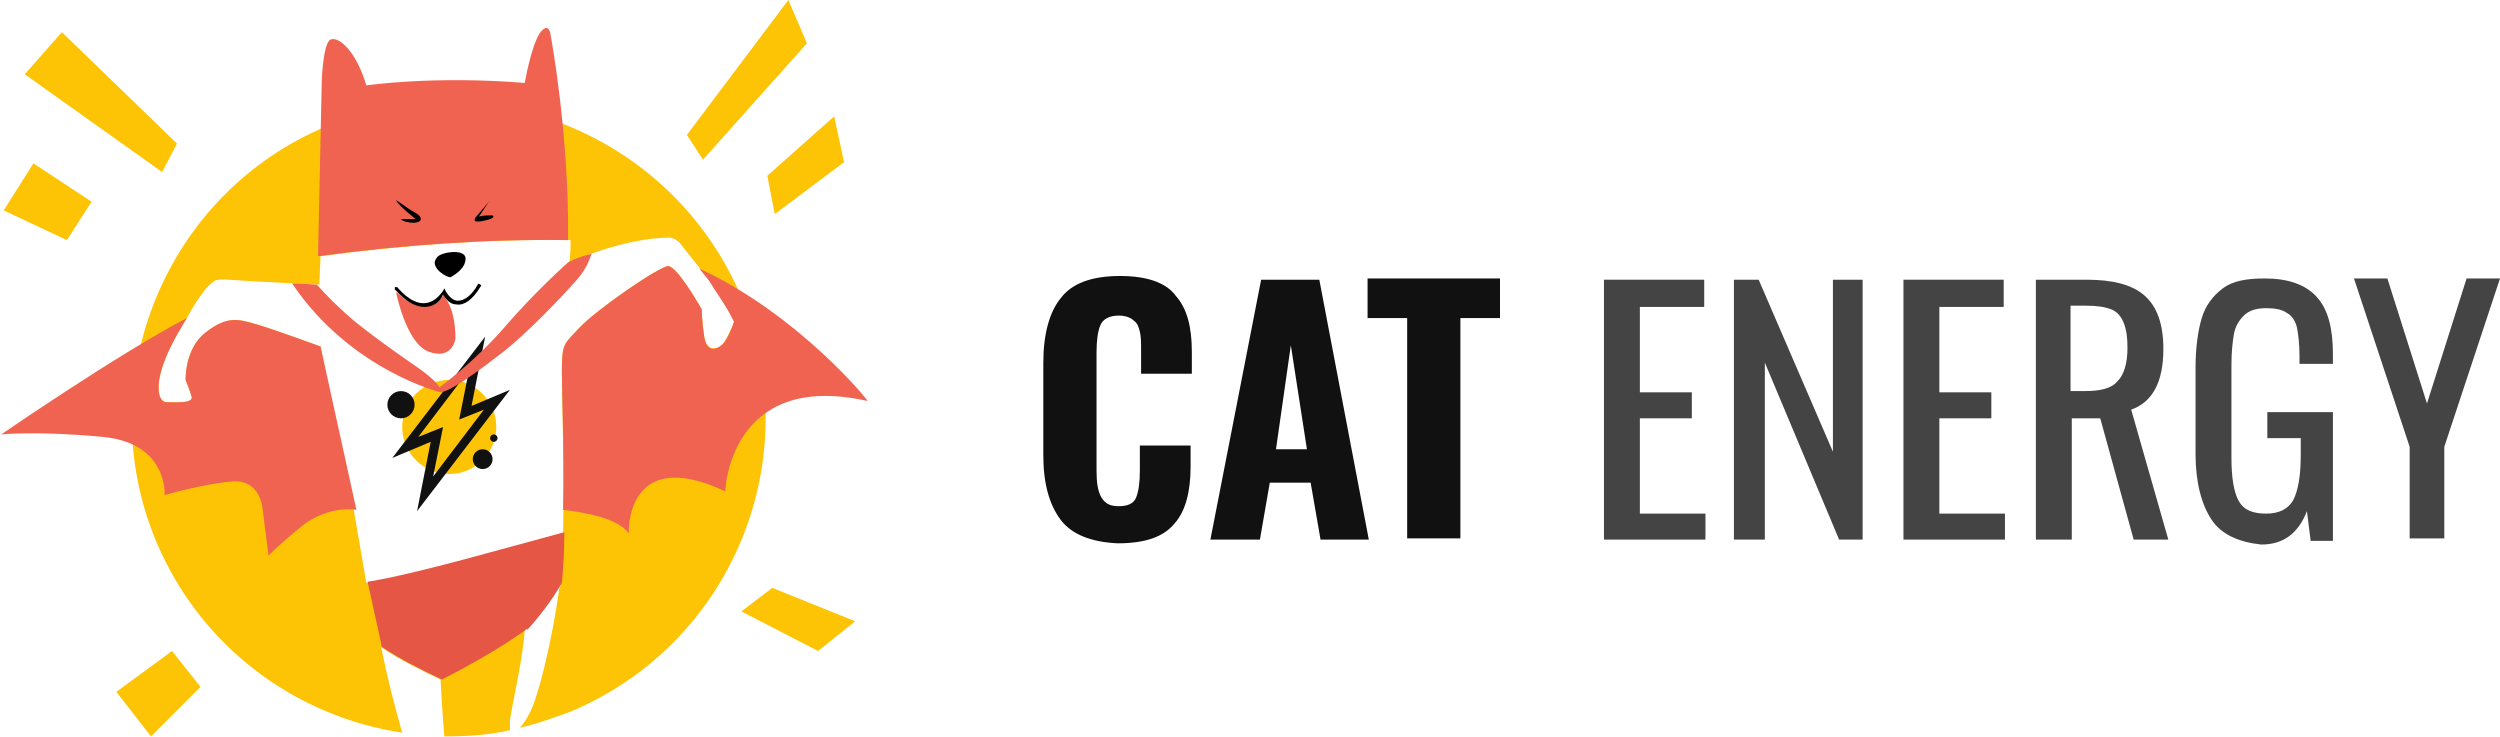
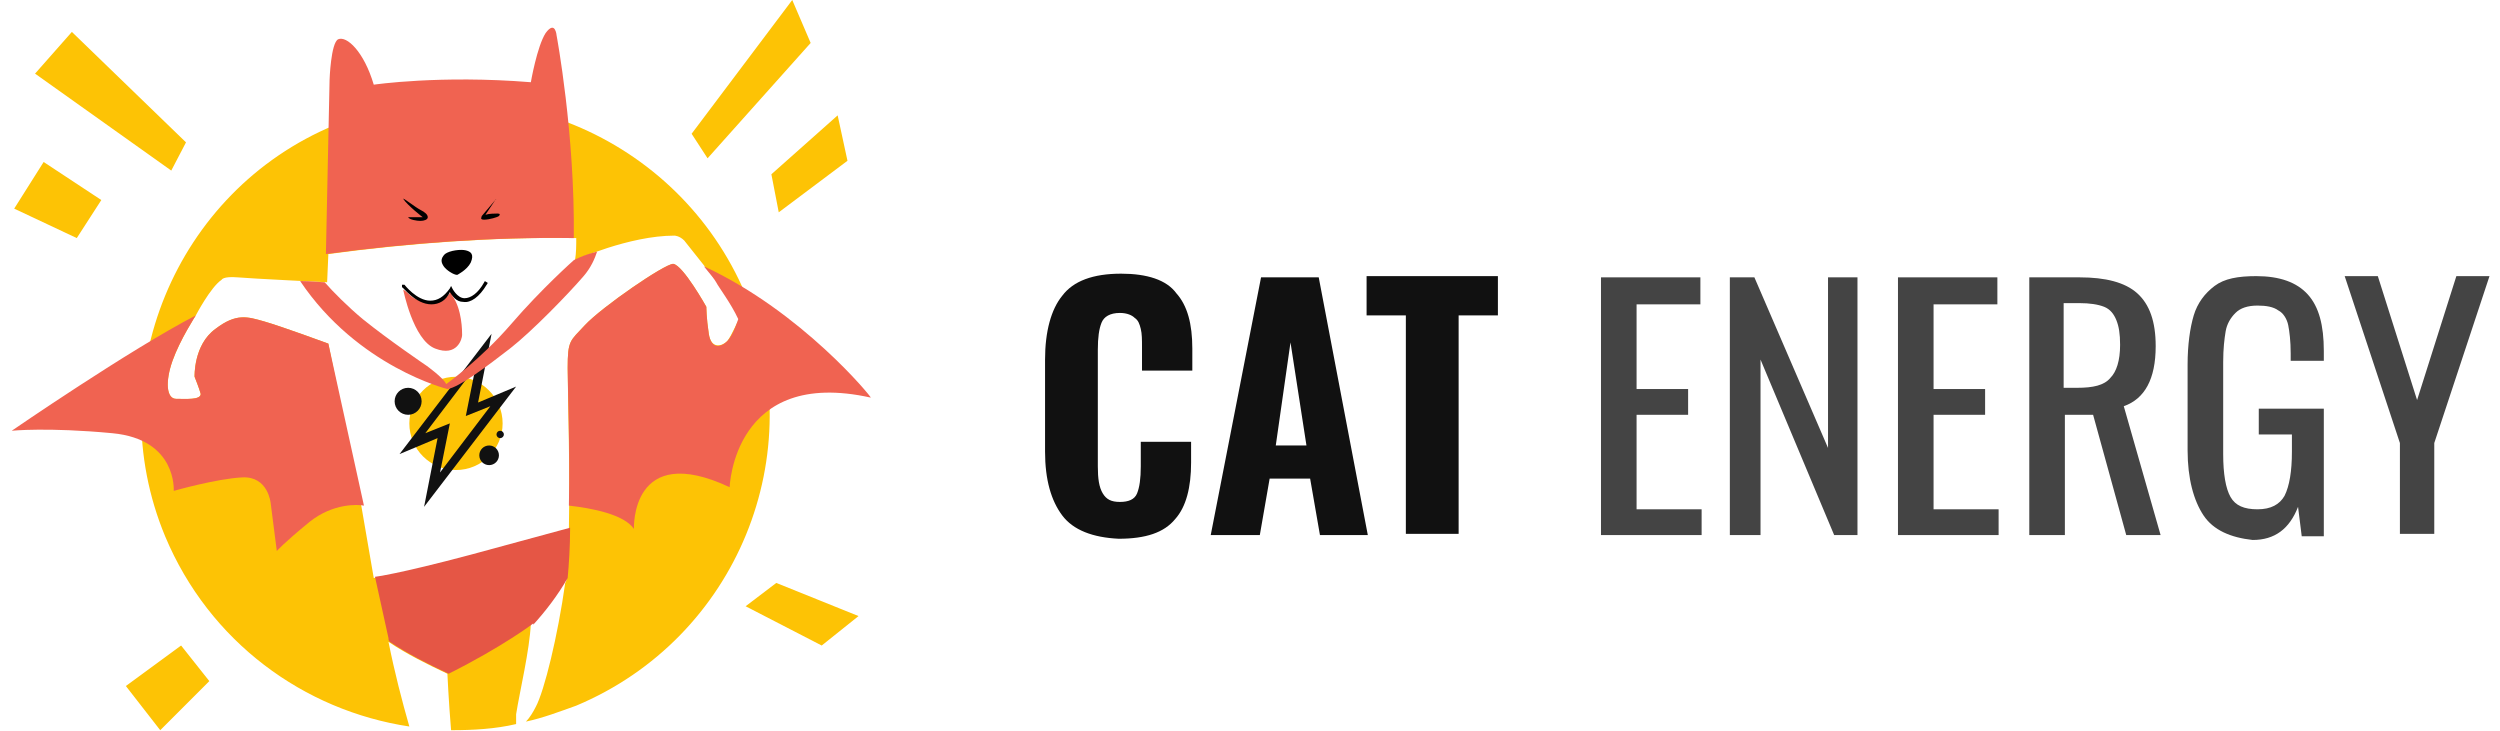
- <svg xmlns="http://www.w3.org/2000/svg" version="1.1" id="Layer_1" x="0px" y="0px" viewBox="0 0 202 59.5" style="enable-background:new 0 0 202 59.5;" xml:space="preserve">
+ <svg xmlns="http://www.w3.org/2000/svg" version="1.1" id="Layer_1" x="0px" y="0px" viewBox="0 0 202 59.5" width="202" height="59" style="enable-background:new 0 0 202 59.5;" xml:space="preserve">
  <style type="text/css">
	.st0{fill:#FDC305;}
	.st1{fill:#F06351;}
	.st2{fill:#E55645;}
	.st3{fill:#111111;}
	.st4{fill:#444444;}
</style>
  <path class="st0" d="M59.9,24c-5.5-13-20.5-19.2-33.5-13.8S7.2,30.7,12.6,43.7c3.6,8.6,11.3,14.2,19.9,15.5  c-0.6-2.1-1.2-4.4-1.7-6.9c1.5,1,3.1,1.8,4.8,2.6c0,0,0,0,0,0c0,0,0.1,2.2,0.3,4.6c1.8,0,3.6-0.1,5.3-0.5c0-0.2,0-0.4,0-0.8  c0.3-1.9,1.1-5.2,1.2-7.4c1.1-1.1,2.1-2.3,2.9-3.7c0,0,0,0,0,0c0,0.1,0,0.3-0.1,0.4c-0.6,4.3-1.7,8.8-2.4,10.1  c-0.2,0.4-0.5,0.9-0.8,1.2c1.4-0.3,2.7-0.8,4.1-1.3C59.2,52,65.3,37,59.9,24z M58.4,27.8c-0.4,0.4-1.3,0.7-1.5-0.6S56.7,25,56.7,25  s-1.9-3.4-2.7-3.5c-0.7,0-5.8,3.5-7.2,5c-1.2,1.3-1.4,1.2-1.4,3.5c0,1.7,0.2,8.2,0.1,13.1v0v0c0,0-2.2,0.6-8.1,2.2  c-6,1.6-7.8,1.8-7.8,1.8l-1-5.8c0,0,0,0,0,0c0,0,0,0,0,0c0,0,0,0,0,0c0,0,0,0,0,0c0,0,0,0,0,0c0,0,0,0,0,0L25.9,28  c0,0-3.8-1.4-5.2-1.8c-1.4-0.4-2.3-0.7-4,0.6c-1.8,1.3-1.7,3.9-1.7,3.9s0.4,1,0.5,1.4c0,0.5-1.2,0.4-2,0.4s-0.9-1.4-0.3-3.1  c0.6-1.7,1.9-3.7,1.9-3.7s1.2-2.3,2.1-2.9c0,0,0.1-0.3,1.3-0.2c1.1,0.1,7.3,0.4,7.3,0.4l0.1-2.3c6.7-0.9,13.5-1.4,20.2-1.3  c0,0.6,0,1.2-0.1,1.8c0,0,4.4-2,8.1-2c0,0,0.4,0,0.8,0.4c0.3,0.4,2.4,3,2.7,3.4c0.2,0.4,1.2,1.7,1.8,3C59.3,26,58.8,27.3,58.4,27.8z  " />
  <path class="st1" d="M56.5,21.7c0.5,0.6,0.9,1.1,1,1.3c0.2,0.4,1.2,1.7,1.8,3c0,0-0.4,1.3-0.9,1.8s-1.3,0.7-1.5-0.6S56.7,25,56.7,25  s-1.9-3.4-2.7-3.5c-0.7,0-5.8,3.5-7.2,5c-1.2,1.3-1.4,1.2-1.4,3.5c0,1.5,0.2,6.6,0.1,11.2c1.8,0.2,4.5,0.7,5.3,1.9  c0,0-0.3-7.2,7.8-3.4c0,0,0.3-9.8,11.5-7.3C70.2,32.4,64.5,25.4,56.5,21.7z" />
  <path class="st1" d="M45.9,19.4c0.1-8.5-1.4-16.5-1.4-16.5s-0.1-1.3-0.9-0.2c-0.7,1.1-1.2,4-1.2,4C35,6.1,29.6,6.9,29.6,6.9  c-0.8-2.7-2.2-4-2.9-3.7C26.1,3.5,26,6.5,26,6.5l-0.3,14.2C32.4,19.8,39.2,19.3,45.9,19.4z" />
  <path class="st2" d="M45.4,47.1c0.1-1.1,0.2-2.5,0.2-4.1c0,0-2.2,0.6-8.1,2.2c-6,1.6-7.8,1.8-7.8,1.8l1.1,5c0,0.1,0,0.2,0.1,0.3  c1.5,1,3.1,1.8,4.8,2.6c4.4-2.2,6.9-4.1,6.9-4.1c0,0,0,0,0,0.1C43.6,49.8,44.6,48.5,45.4,47.1z" />
  <path d="M32,16.2c0-0.1,1,0.7,1.4,0.9c0.4,0.2,0.6,0.4,0.6,0.6c0,0.2-0.3,0.3-0.6,0.3s-0.9-0.1-1-0.3c0,0,0.6,0,0.9,0h0.3  C33.7,17.8,32.3,16.7,32,16.2z" />
  <path d="M39.5,16.3c0,0-1.1,1.3-1.1,1.3c0,0.1-0.2,0.3,0.2,0.3c0.4,0,1.1-0.2,1.2-0.3c0.1-0.1,0.1-0.2-0.1-0.2c-0.2,0-0.7,0-1,0.1  L39.5,16.3C39.6,16.3,39.6,16.2,39.5,16.3z" />
  <path d="M36.4,22.4c0,0,0.8-0.4,1.1-1c0.3-0.7,0-0.9-0.4-1s-1.3,0-1.7,0.3c-0.4,0.4-0.3,0.7-0.1,1C35.5,22,36.1,22.4,36.4,22.4z" />
  <path class="st1" d="M35.9,23.7c0,0-0.2,0.4-0.5,0.6c-0.2,0.2-0.6,0.4-1,0.4c-0.6,0-1.1-0.2-1.5-0.4c-0.2-0.1-0.4-0.3-0.5-0.4  c-0.2-0.2-0.4-0.3-0.4-0.3s0.8,4.1,2.6,4.8c1.8,0.7,2.2-0.8,2.2-1.1c0-0.3,0-2.1-0.8-3.2C36.1,23.6,36,23.8,35.9,23.7z" />
  <g>
    <path d="M34.3,24.8C34.3,24.8,34.3,24.8,34.3,24.8c-1.3,0-2.3-1.4-2.4-1.4c0-0.1,0-0.2,0-0.2c0.1,0,0.2,0,0.2,0c0,0,1,1.3,2.1,1.3   c0,0,0,0,0,0c0.6,0,1.1-0.3,1.6-1l0.1-0.2l0.1,0.2c0,0,0.4,0.8,1,0.8c0.5,0,1.1-0.4,1.6-1.3c0-0.1,0.1-0.1,0.2,0   c0.1,0,0.1,0.1,0,0.2c-0.6,1-1.3,1.5-1.9,1.4c-0.6,0-0.9-0.5-1.1-0.8C35.5,24.5,34.9,24.8,34.3,24.8z" />
  </g>
  <circle class="st0" cx="36.3" cy="34.5" r="3.8" />
  <path class="st3" d="M41.2,31.5l-3.1,1.3l1.1-5.6l-7.5,9.8l3.1-1.3l-1.1,5.6L41.2,31.5z M33.8,35.3l4.1-5.4l-0.8,4l2-0.8L35,38.5  l0.8-4L33.8,35.3z" />
  <circle class="st3" cx="32.4" cy="32.7" r="1.1" />
  <circle class="st3" cx="39" cy="37.1" r="0.8" />
  <circle class="st3" cx="39.9" cy="35.4" r="0.3" />
  <path class="st1" d="M45.9,21.2c0,0-2.6,2.3-5.1,5.2s-5.3,4.9-5.3,4.9c-0.2-0.5-1.6-1.5-1.6-1.5s-3.1-2.1-5.2-3.8  c-1.2-1-2.4-2.2-3.1-3c-0.3,0-1.1-0.1-2-0.1c4.7,7,12,8.8,12,8.8c0.9-0.1,3.3-1.9,5.1-3.3c1.8-1.4,4.8-4.5,6-5.9  c0.6-0.7,0.9-1.4,1.1-2C46.6,20.8,45.9,21.2,45.9,21.2z" />
  <polygon class="st0" points="65.2,3.5 56.8,12.9 55.5,10.9 63.7,0 " />
  <polygon class="st0" points="62.6,17.3 68.2,13.1 67.4,9.4 62,14.2 " />
  <polygon class="st0" points="59.9,49.4 66.1,52.6 69.1,50.2 62.4,47.5 " />
  <polygon class="st0" points="2,6 5,2.6 14.3,11.6 13.1,13.9 " />
  <polygon class="st0" points="7.4,16.3 2.7,13.2 0.3,17 5.4,19.4 " />
  <polygon class="st0" points="13.9,52.6 9.4,55.9 12.2,59.5 16.2,55.5 " />
  <path class="st1" d="M25.9,28c0,0-3.8-1.4-5.2-1.8c-1.4-0.4-2.3-0.7-4,0.6c-1.8,1.3-1.7,3.9-1.7,3.9s0.4,1,0.5,1.4  c0,0.5-1.2,0.4-2,0.4s-0.9-1.4-0.3-3.1c0.6-1.7,1.9-3.7,1.9-3.7c-5.4,2.8-15,9.4-15,9.4s2.9-0.3,8.2,0.2c5.3,0.5,5,4.7,5,4.7  s3.5-1,5.6-1.1c2.1-0.1,2.3,2.1,2.3,2.1l0.5,3.9c0,0,0.5-0.6,2.7-2.4c1.9-1.5,3.9-1.4,4.4-1.3l0,0L25.9,28z" />
  <g>
    <path class="st3" d="M85.7,42c-0.9-1.2-1.4-2.9-1.4-5.2v-7.5c0-2.3,0.5-4.1,1.4-5.2c0.9-1.2,2.5-1.8,4.8-1.8c2.1,0,3.7,0.5,4.5,1.6   c0.9,1,1.3,2.5,1.3,4.5v1.8h-4.1v-1.9c0-0.6,0-1.1-0.1-1.5c-0.1-0.4-0.2-0.7-0.5-0.9c-0.2-0.2-0.6-0.4-1.2-0.4   c-0.8,0-1.3,0.3-1.5,0.8c-0.2,0.5-0.3,1.2-0.3,2.2v9.5c0,1,0.1,1.7,0.4,2.2c0.3,0.5,0.7,0.7,1.4,0.7c0.7,0,1.2-0.2,1.4-0.7   c0.2-0.5,0.3-1.2,0.3-2.2v-2h4.1v1.7c0,2-0.4,3.6-1.3,4.6c-0.9,1.1-2.4,1.6-4.6,1.6C88.2,43.8,86.6,43.2,85.7,42z" />
    <path class="st3" d="M101.9,22.6h4.7l4,21h-3.9l-0.8-4.6h-3.3l-0.8,4.6h-4L101.9,22.6z M105.6,36.3l-1.3-8.4l-1.2,8.4H105.6z" />
    <path class="st3" d="M113.7,25.7h-3.2v-3.2h10.7v3.2H118v17.8h-4.3V25.7z" />
    <path class="st4" d="M129.6,22.6h8.1v2.2h-5.2v6.9h4.2v2.1h-4.2v7.7h5.3v2.1h-8.2V22.6z" />
    <path class="st4" d="M140.1,22.6h2l6,13.9V22.6h2.4v21h-1.9l-6-14.3v14.3h-2.5V22.6z" />
    <path class="st4" d="M153.8,22.6h8.1v2.2h-5.2v6.9h4.2v2.1h-4.2v7.7h5.3v2.1h-8.2V22.6z" />
    <path class="st4" d="M164.4,22.6h4.2c2.1,0,3.7,0.4,4.7,1.3c1,0.9,1.5,2.3,1.5,4.3c0,2.7-0.9,4.3-2.6,4.9l3,10.5h-2.8l-2.7-9.8   h-2.3v9.8h-2.9V22.6z M168.4,31.6c1.3,0,2.2-0.2,2.7-0.8c0.5-0.5,0.8-1.4,0.8-2.7c0-0.9-0.1-1.5-0.3-2c-0.2-0.5-0.5-0.9-1-1.1   c-0.5-0.2-1.2-0.3-2-0.3h-1.3v6.9H168.4z" />
    <path class="st4" d="M178.7,42c-0.8-1.2-1.3-3-1.3-5.3v-7c0-1.6,0.2-3,0.5-4c0.3-1,0.9-1.8,1.7-2.4c0.8-0.6,1.9-0.8,3.4-0.8   c1.9,0,3.3,0.5,4.2,1.5c0.9,1,1.3,2.5,1.3,4.6v0.8h-2.7v-0.6c0-1-0.1-1.8-0.2-2.3c-0.1-0.5-0.4-1-0.8-1.2c-0.4-0.3-1-0.4-1.7-0.4   c-0.8,0-1.4,0.2-1.8,0.6c-0.4,0.4-0.7,0.9-0.8,1.5c-0.1,0.6-0.2,1.4-0.2,2.5V37c0,1.6,0.2,2.8,0.6,3.5c0.4,0.7,1.1,1,2.2,1   c1.1,0,1.8-0.4,2.2-1.1c0.4-0.8,0.6-2,0.6-3.6v-1.4h-2.7v-2.1h5.3v10.4h-1.8l-0.3-2.4c-0.7,1.8-1.9,2.7-3.7,2.7   C180.9,43.8,179.5,43.2,178.7,42z" />
    <path class="st4" d="M194.7,36.1l-4.5-13.6h2.7l3.2,10.1l3.2-10.1h2.7l-4.5,13.6v7.4h-2.8V36.1z" />
  </g>
</svg>
